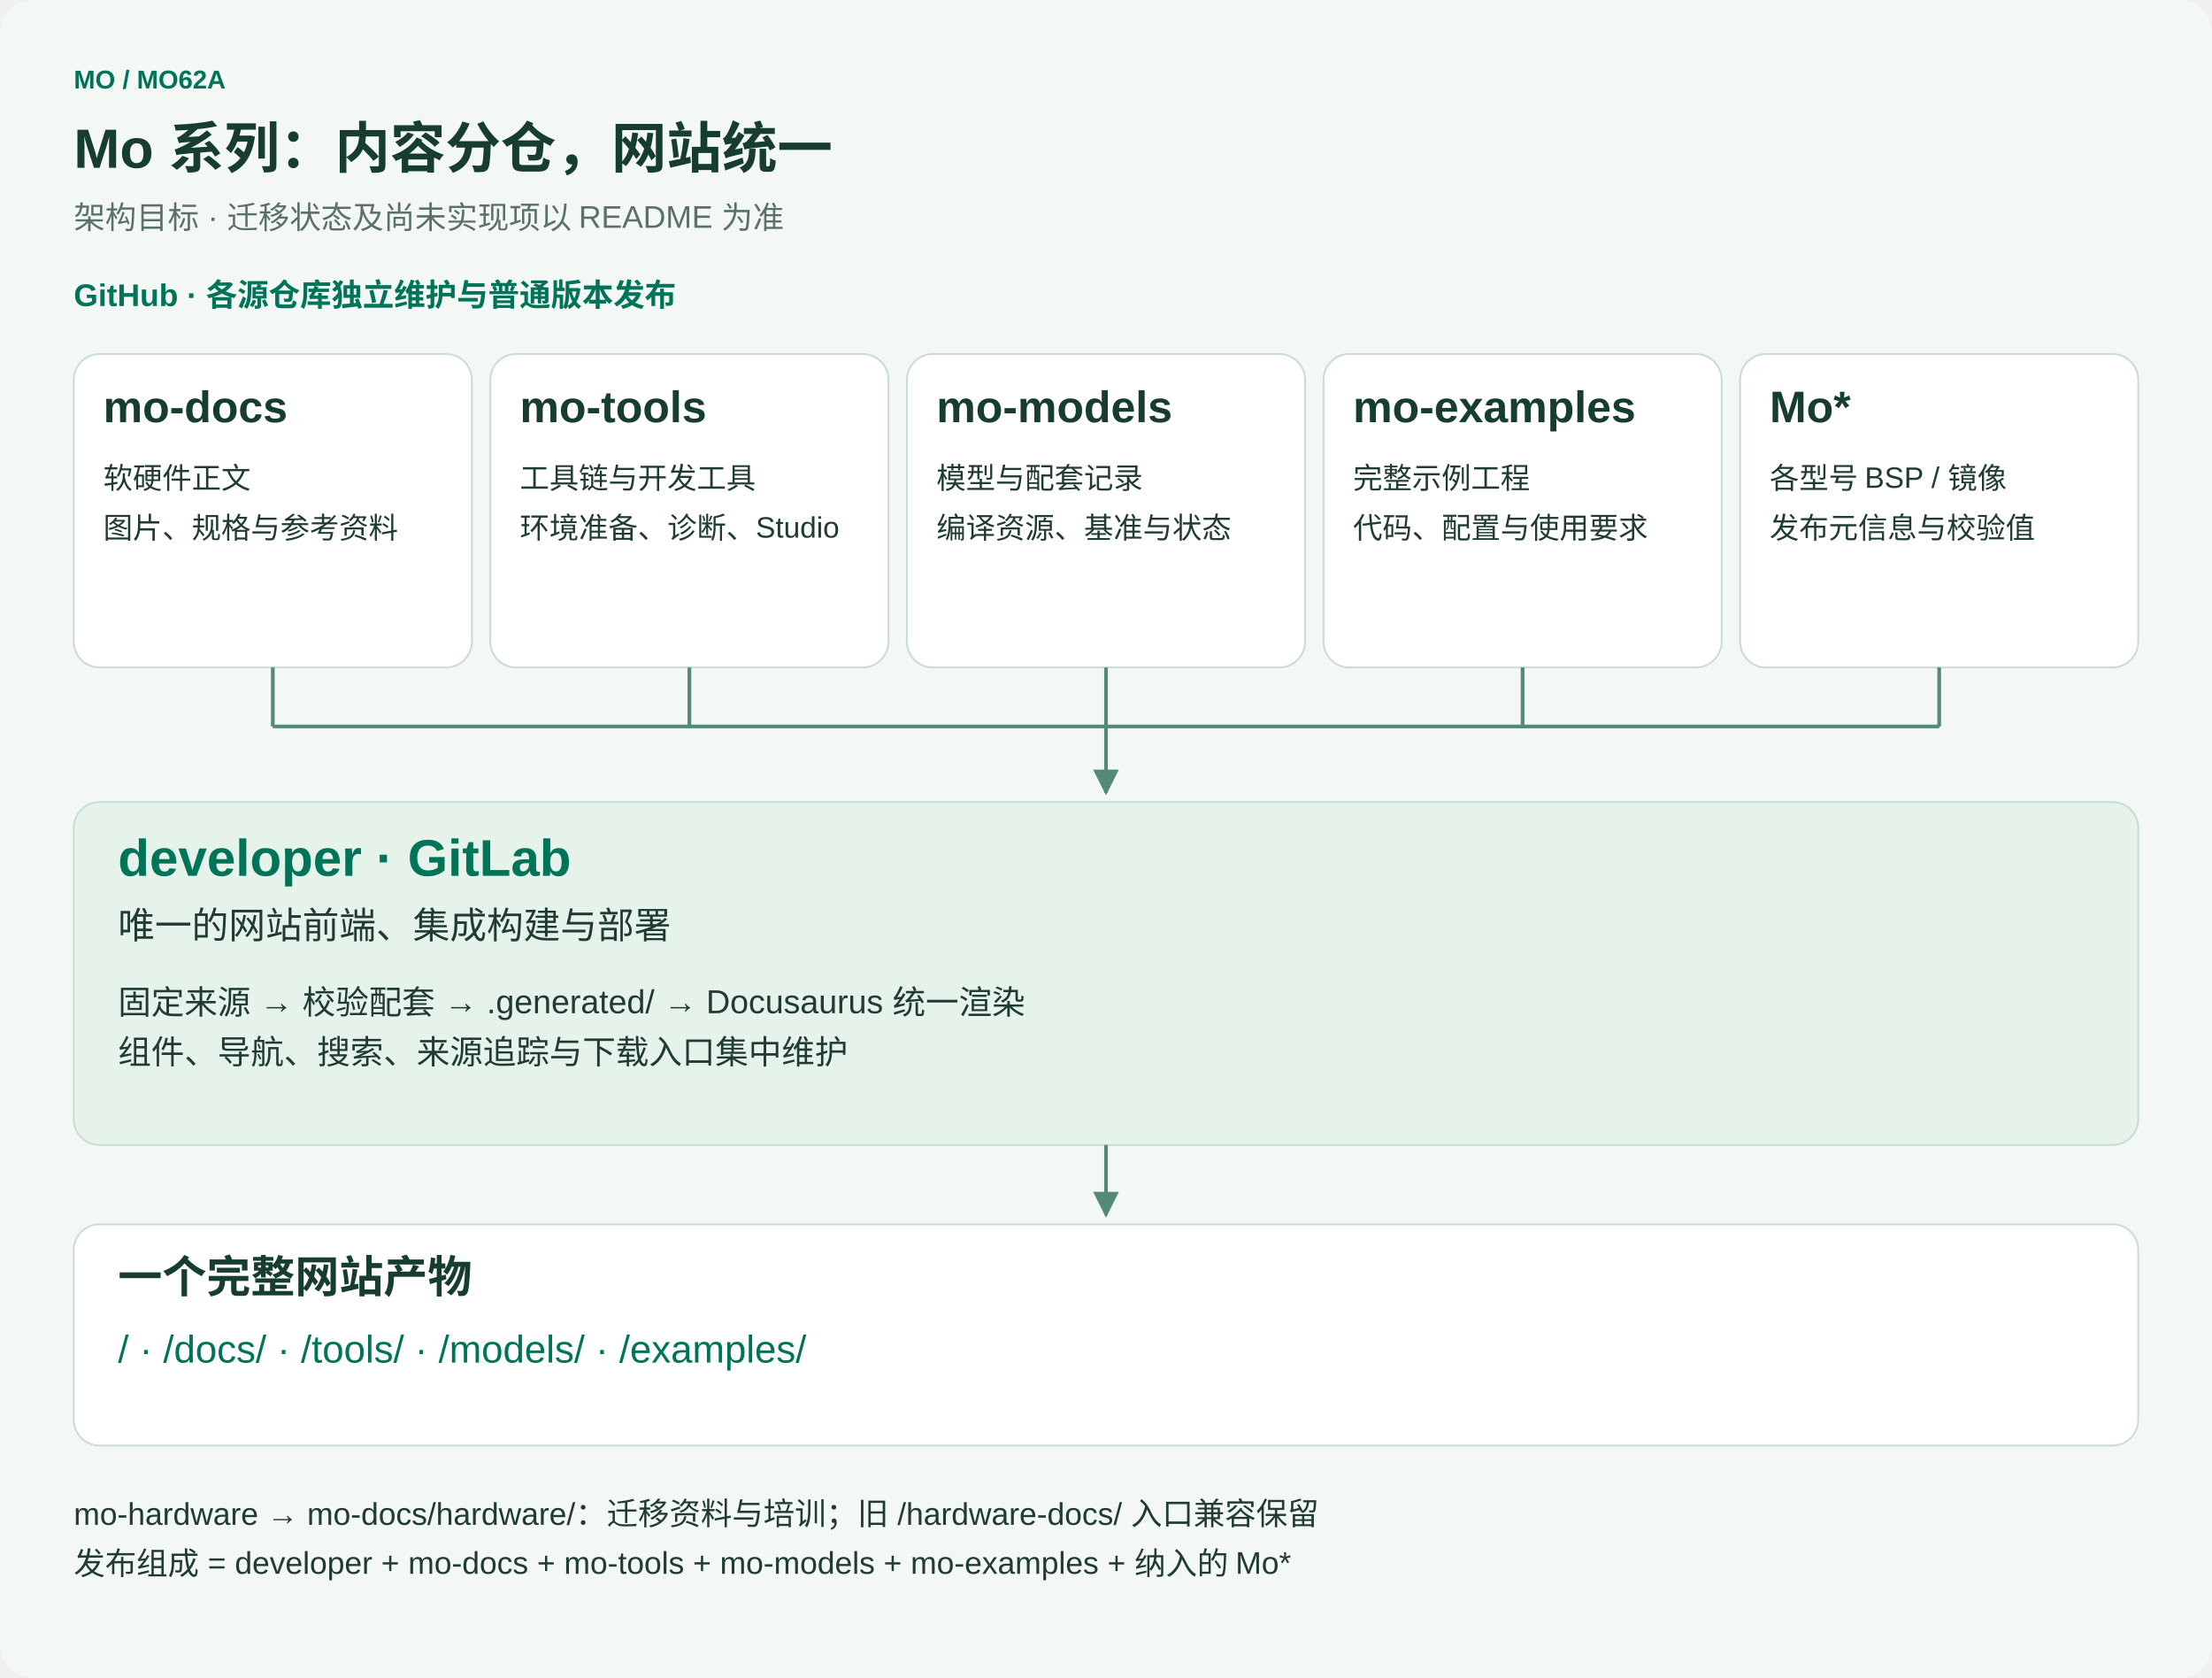
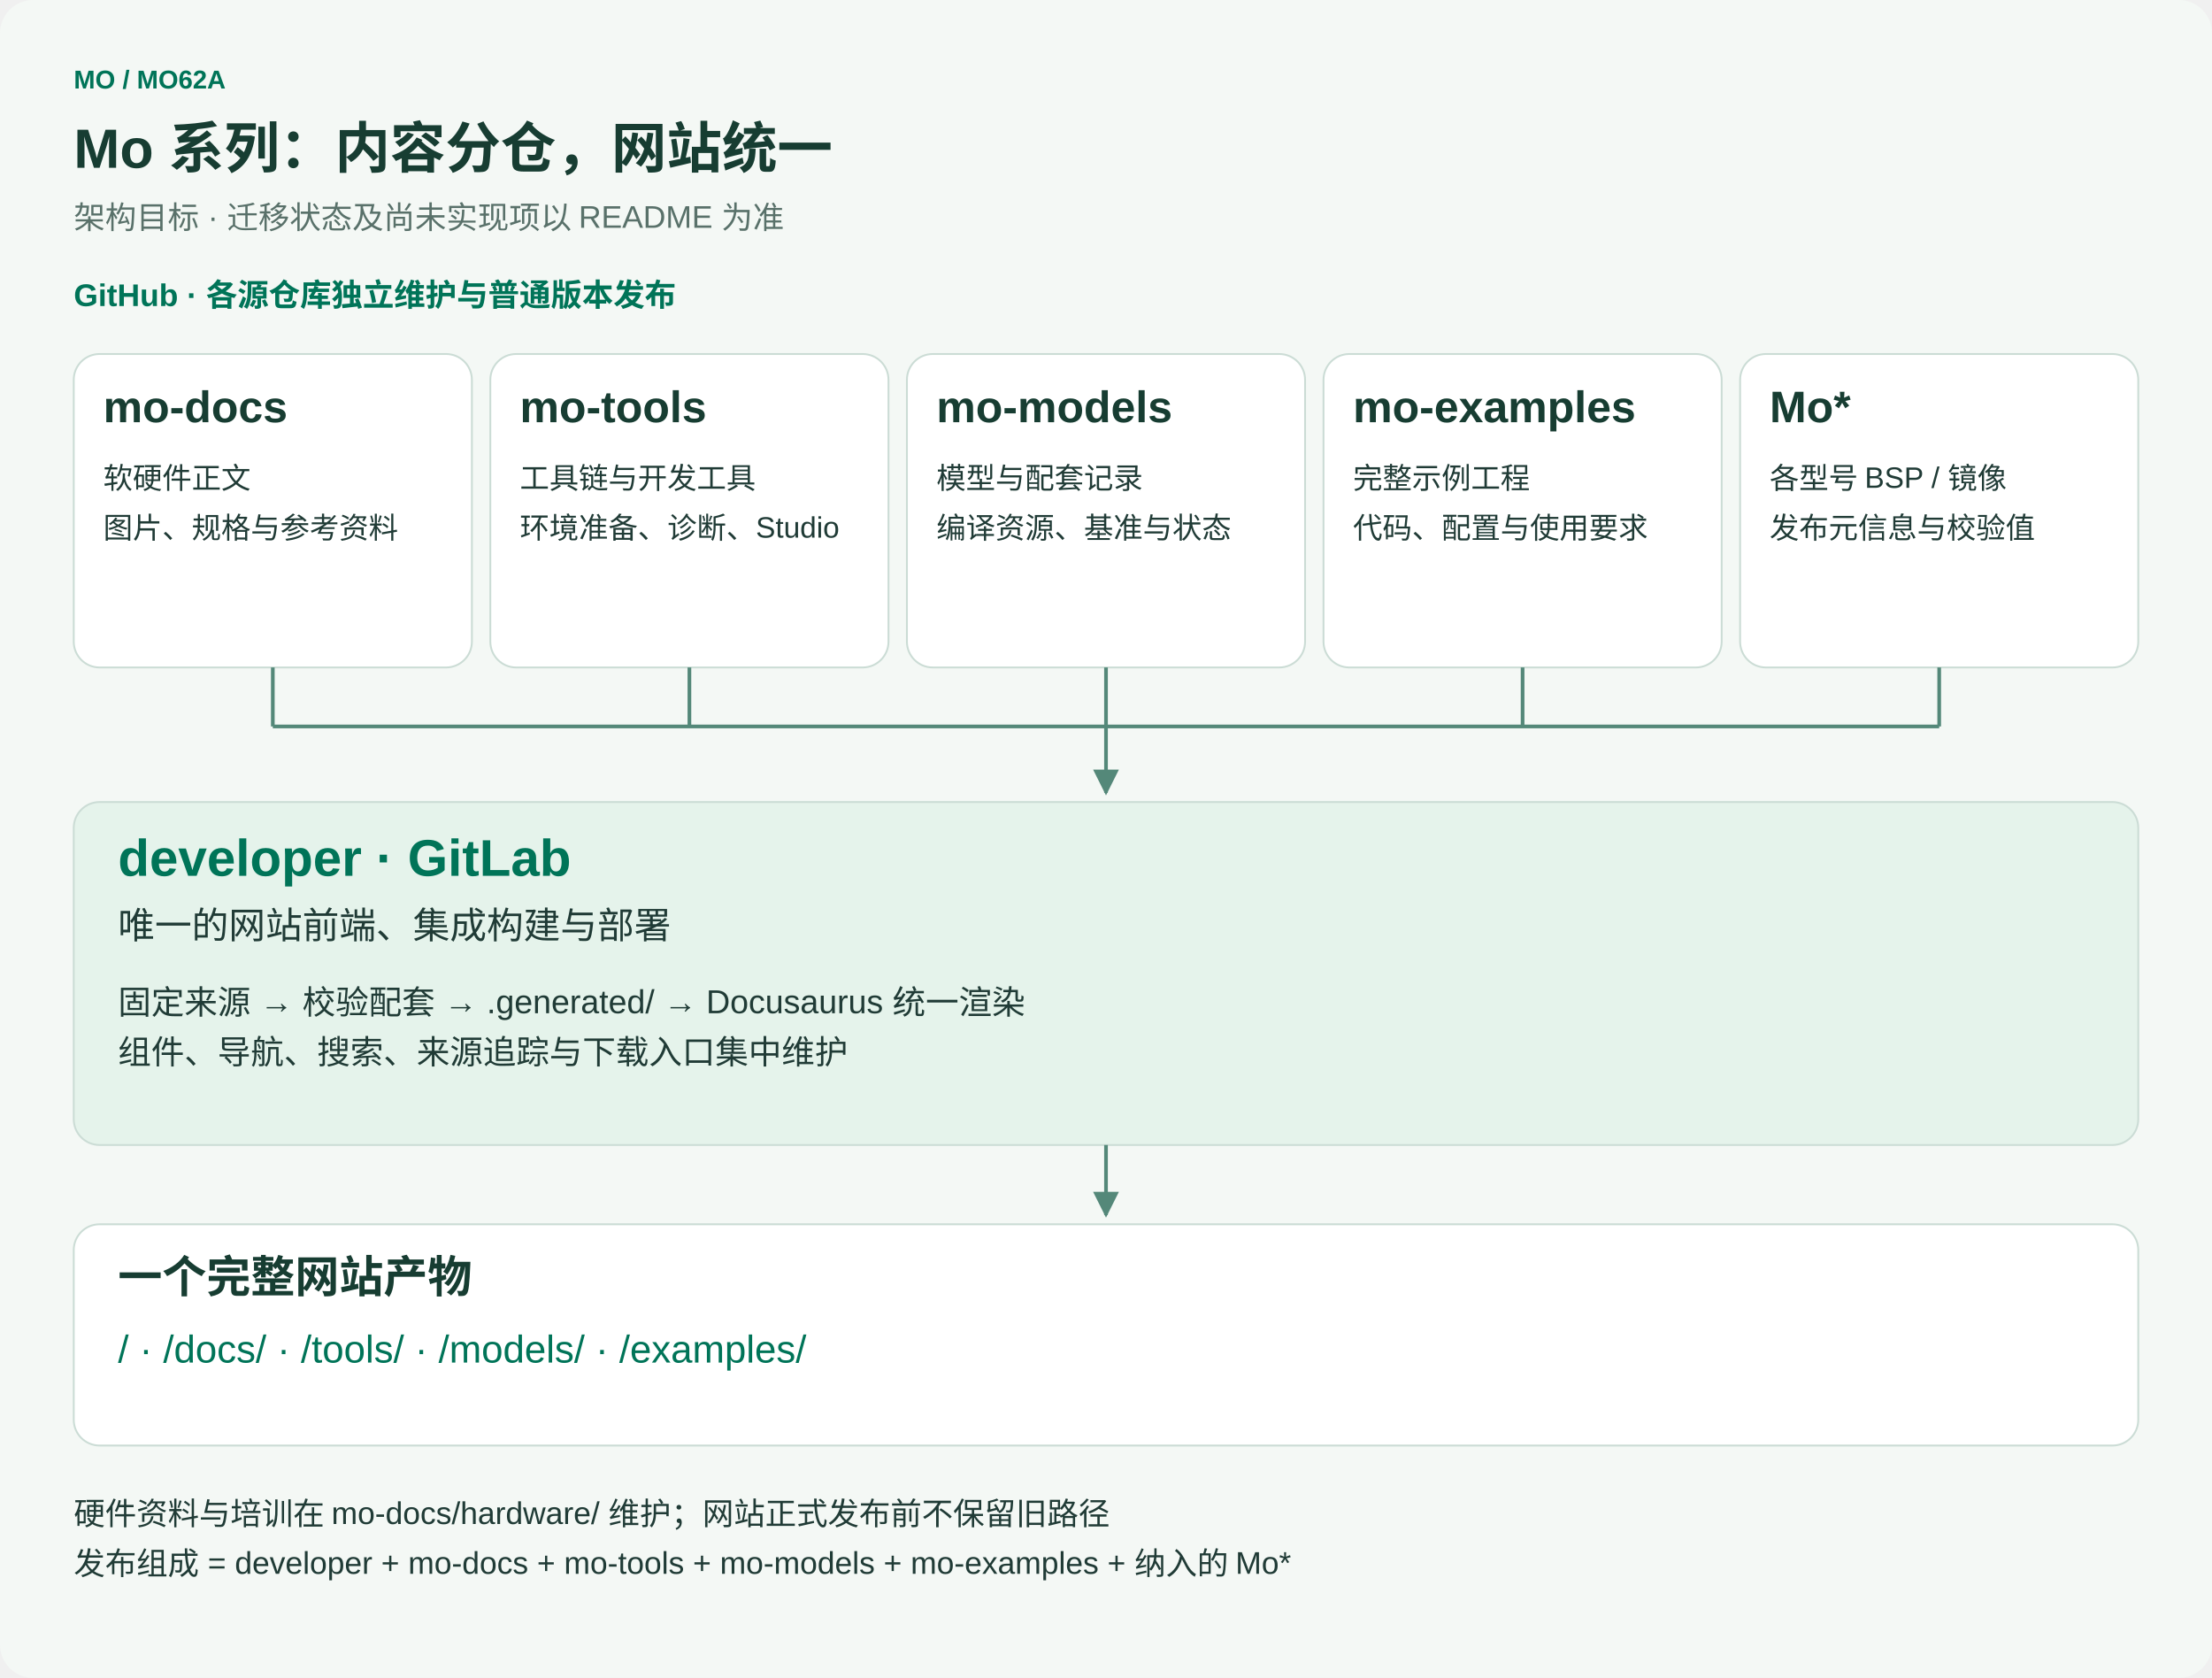
<svg xmlns="http://www.w3.org/2000/svg" viewBox="0 0 1200 910" role="img" aria-labelledby="title desc">
  <defs>
    <marker id="arrow" viewBox="0 0 10 10" refX="9" refY="5" markerWidth="7" markerHeight="7" orient="auto">
      <path d="M0 0 10 5 0 10z" fill="#548879" />
    </marker>
  </defs>
  <rect width="1200" height="910" rx="18" fill="#f4f8f5" />
  <g font-family="Arial, Noto Sans CJK SC, Microsoft YaHei, sans-serif">
    <text x="40" y="48" font-size="14" fill="#007458" font-weight="700">MO / MO62A</text>
    <text x="40" y="91" font-size="30" fill="#173d32" font-weight="700">Mo 系列：内容分仓，网站统一</text>
    <text x="40" y="124" font-size="17" fill="#59716a" font-weight="400">架构目标 · 迁移状态及尚未实现项以 README 为准</text>
    <text x="40" y="166" font-size="17" fill="#007458" font-weight="700">GitHub · 各源仓库独立维护与普通版本发布</text>
    <rect x="40" y="192" width="216" height="170" rx="14" fill="#fff" stroke="#cbdcd5" />
    <text x="56" y="229" font-size="24" fill="#173d32" font-weight="700">mo-docs</text>
    <text x="56" y="265" font-size="16" fill="#203b36" font-weight="400">软硬件正文</text>
    <text x="56" y="292" font-size="16" fill="#203b36" font-weight="400">图片、规格与参考资料</text>
    <path d="M148 362V394" fill="none" stroke="#548879" stroke-width="2" />
    <rect x="266" y="192" width="216" height="170" rx="14" fill="#fff" stroke="#cbdcd5" />
    <text x="282" y="229" font-size="24" fill="#173d32" font-weight="700">mo-tools</text>
    <text x="282" y="265" font-size="16" fill="#203b36" font-weight="400">工具链与开发工具</text>
    <text x="282" y="292" font-size="16" fill="#203b36" font-weight="400">环境准备、诊断、Studio</text>
    <path d="M374 362V394" fill="none" stroke="#548879" stroke-width="2" />
    <rect x="492" y="192" width="216" height="170" rx="14" fill="#fff" stroke="#cbdcd5" />
    <text x="508" y="229" font-size="24" fill="#173d32" font-weight="700">mo-models</text>
    <text x="508" y="265" font-size="16" fill="#203b36" font-weight="400">模型与配套记录</text>
    <text x="508" y="292" font-size="16" fill="#203b36" font-weight="400">编译资源、基准与状态</text>
    <path d="M600 362V394" fill="none" stroke="#548879" stroke-width="2" />
    <rect x="718" y="192" width="216" height="170" rx="14" fill="#fff" stroke="#cbdcd5" />
    <text x="734" y="229" font-size="24" fill="#173d32" font-weight="700">mo-examples</text>
    <text x="734" y="265" font-size="16" fill="#203b36" font-weight="400">完整示例工程</text>
    <text x="734" y="292" font-size="16" fill="#203b36" font-weight="400">代码、配置与使用要求</text>
    <path d="M826 362V394" fill="none" stroke="#548879" stroke-width="2" />
    <rect x="944" y="192" width="216" height="170" rx="14" fill="#fff" stroke="#cbdcd5" />
    <text x="960" y="229" font-size="24" fill="#173d32" font-weight="700">Mo*</text>
    <text x="960" y="265" font-size="16" fill="#203b36" font-weight="400">各型号 BSP / 镜像</text>
    <text x="960" y="292" font-size="16" fill="#203b36" font-weight="400">发布元信息与校验值</text>
    <path d="M1052 362V394" fill="none" stroke="#548879" stroke-width="2" />
    <path d="M148 394H1052" fill="none" stroke="#548879" stroke-width="2" />
    <path d="M600 394V430" fill="none" stroke="#548879" stroke-width="2" marker-end="url(#arrow)" />
    <rect x="40" y="435" width="1120" height="186" rx="14" fill="#e5f3eb" stroke="#cbdcd5" />
    <text x="64" y="475" font-size="28" fill="#007458" font-weight="700">developer · GitLab</text>
    <text x="64" y="509" font-size="20" fill="#203b36" font-weight="400">唯一的网站前端、集成构建与部署</text>
    <text x="64" y="550" font-size="18" fill="#203b36" font-weight="400">固定来源 → 校验配套 → .generated/ → Docusaurus 统一渲染</text>
    <text x="64" y="577" font-size="18" fill="#203b36" font-weight="400">组件、导航、搜索、来源追踪与下载入口集中维护</text>
    <path d="M600 621V659" fill="none" stroke="#548879" stroke-width="2" marker-end="url(#arrow)" />
    <rect x="40" y="664" width="1120" height="120" rx="14" fill="#fff" stroke="#cbdcd5" />
    <text x="64" y="701" font-size="24" fill="#173d32" font-weight="700">一个完整网站产物</text>
    <text x="64" y="739" font-size="21" fill="#007458" font-weight="400">/  ·  /docs/  ·  /tools/  ·  /models/  ·  /examples/</text>
-     <text x="40" y="827" font-size="17" fill="#203b36" font-weight="400">mo-hardware → mo-docs/hardware/：迁移资料与培训；旧 /hardware-docs/ 入口兼容保留</text>
+     <text x="40" y="827" font-size="17" fill="#203b36" font-weight="400">硬件资料与培训在 mo-docs/hardware/ 维护；网站正式发布前不保留旧路径</text>
    <text x="40" y="854" font-size="17" fill="#203b36" font-weight="400">发布组成 = developer + mo-docs + mo-tools + mo-models + mo-examples + 纳入的 Mo*</text>
  </g>
</svg>
